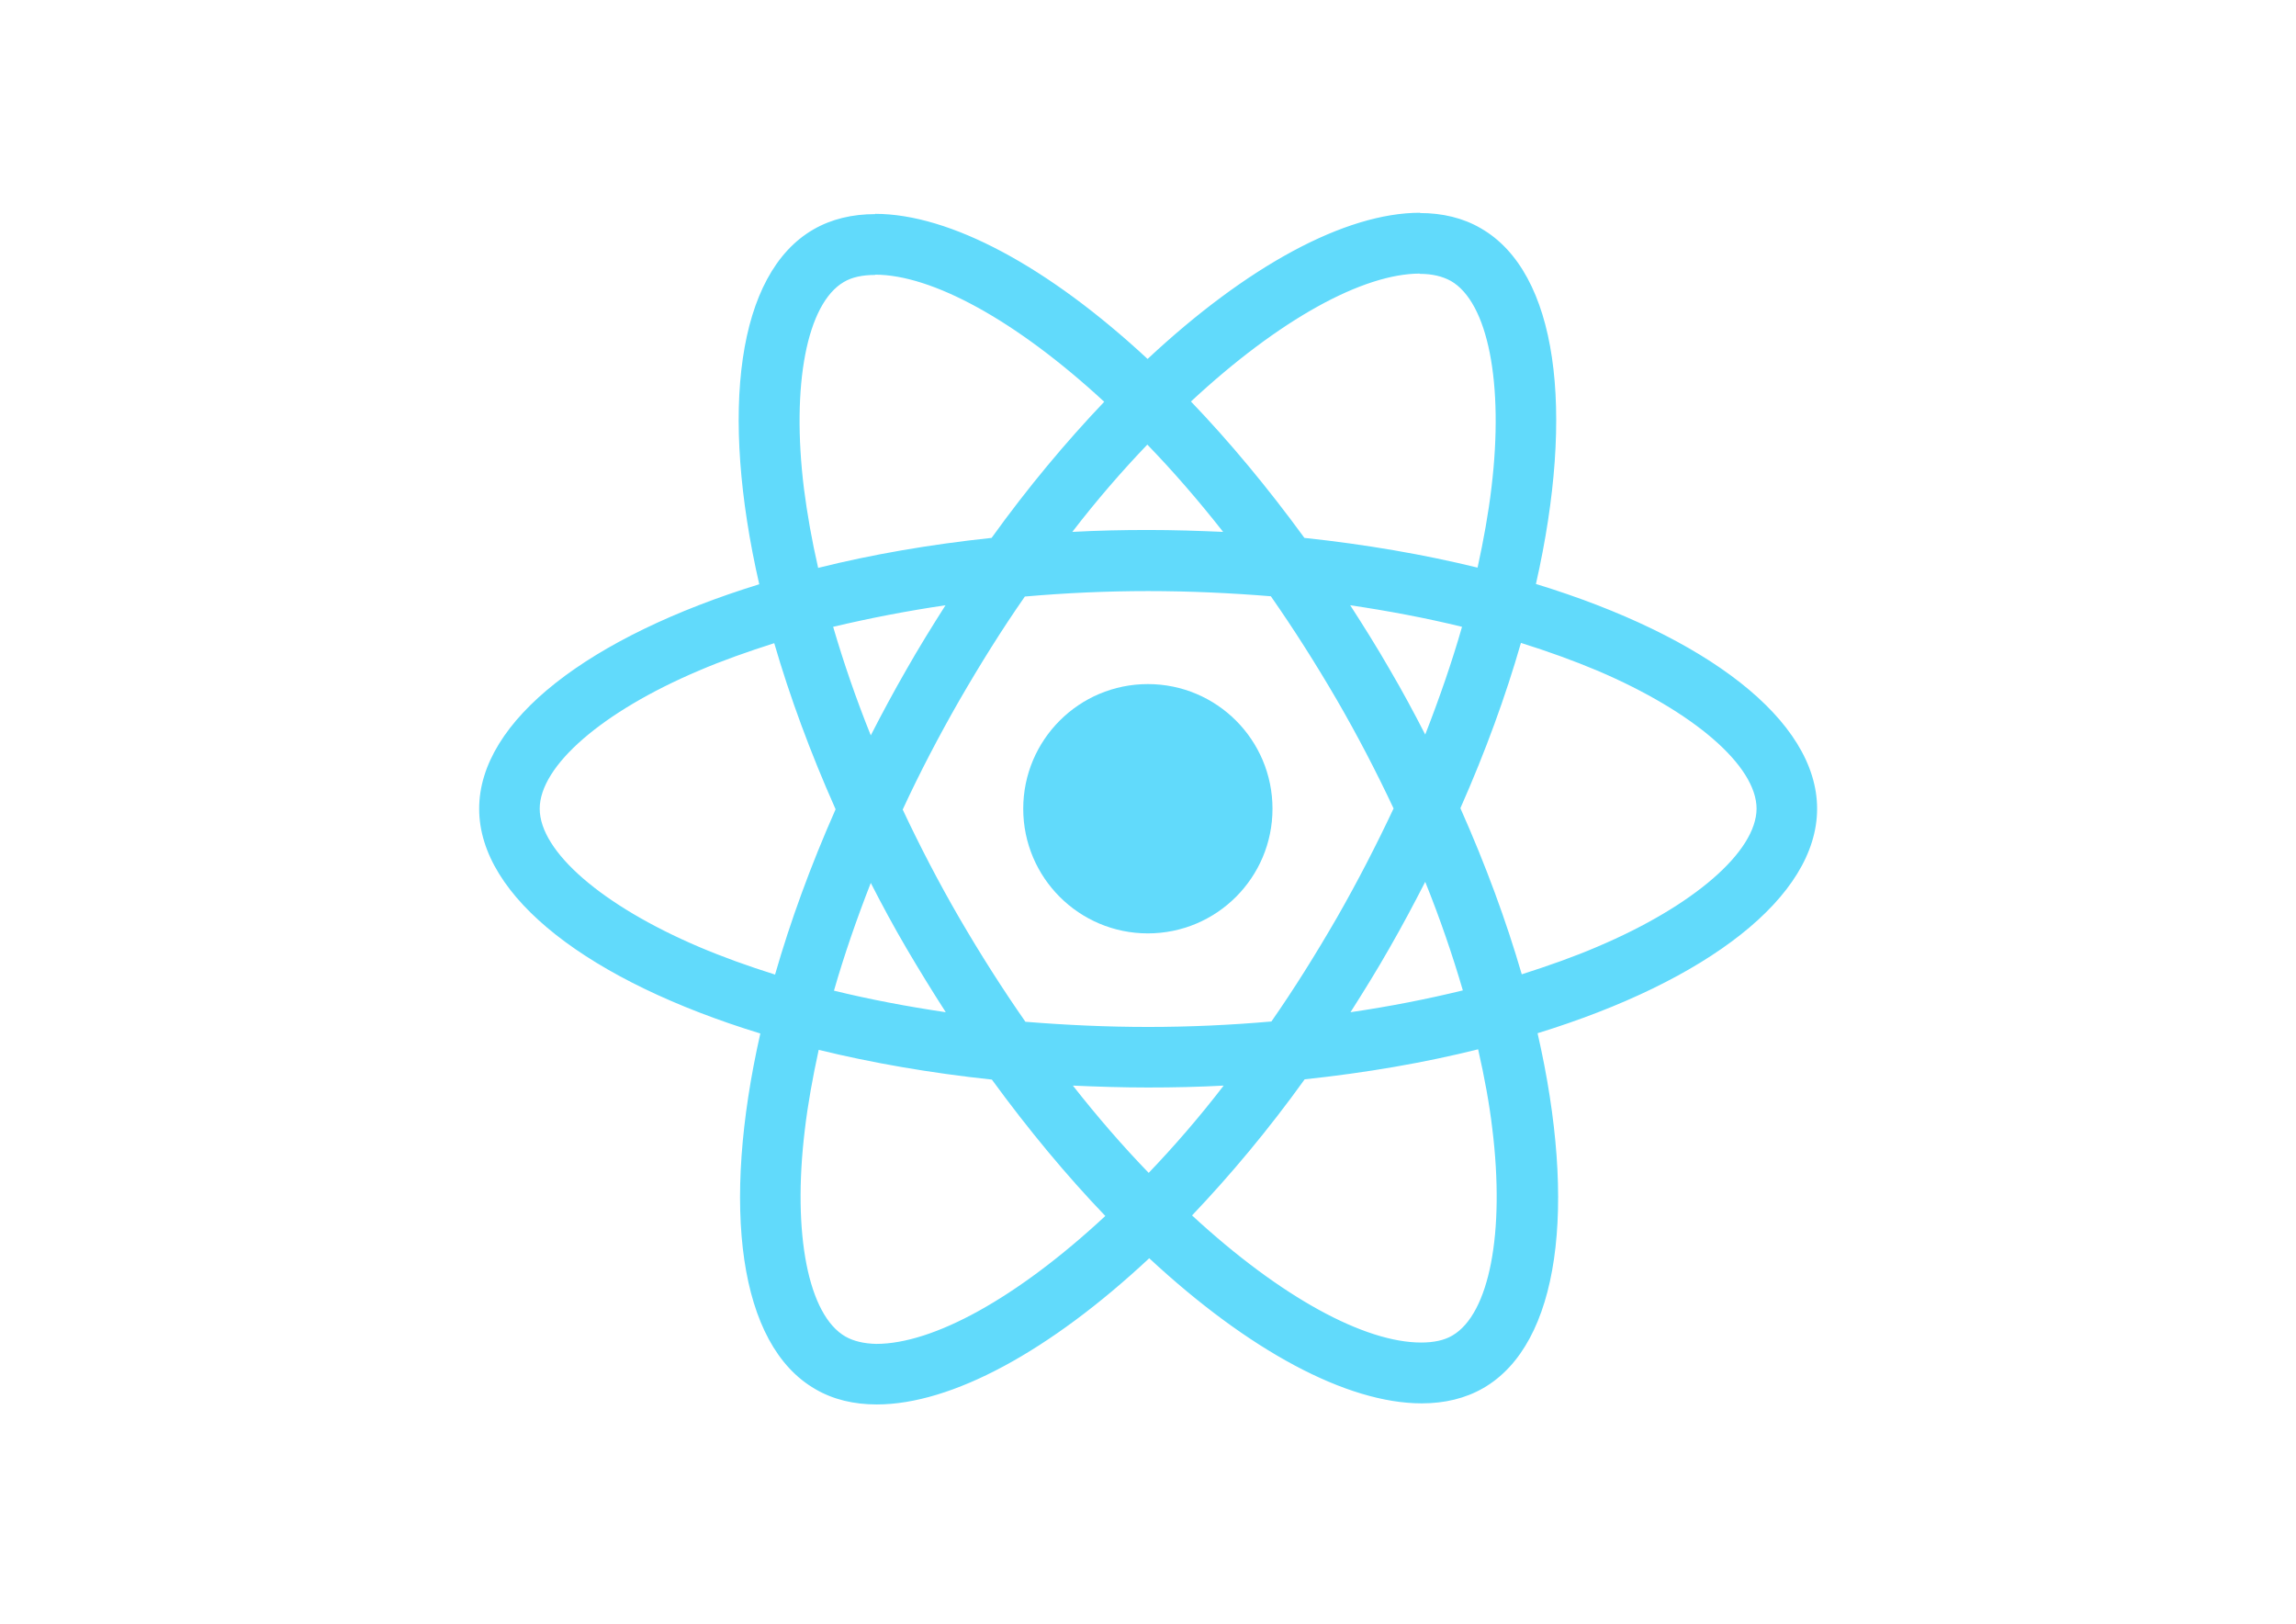
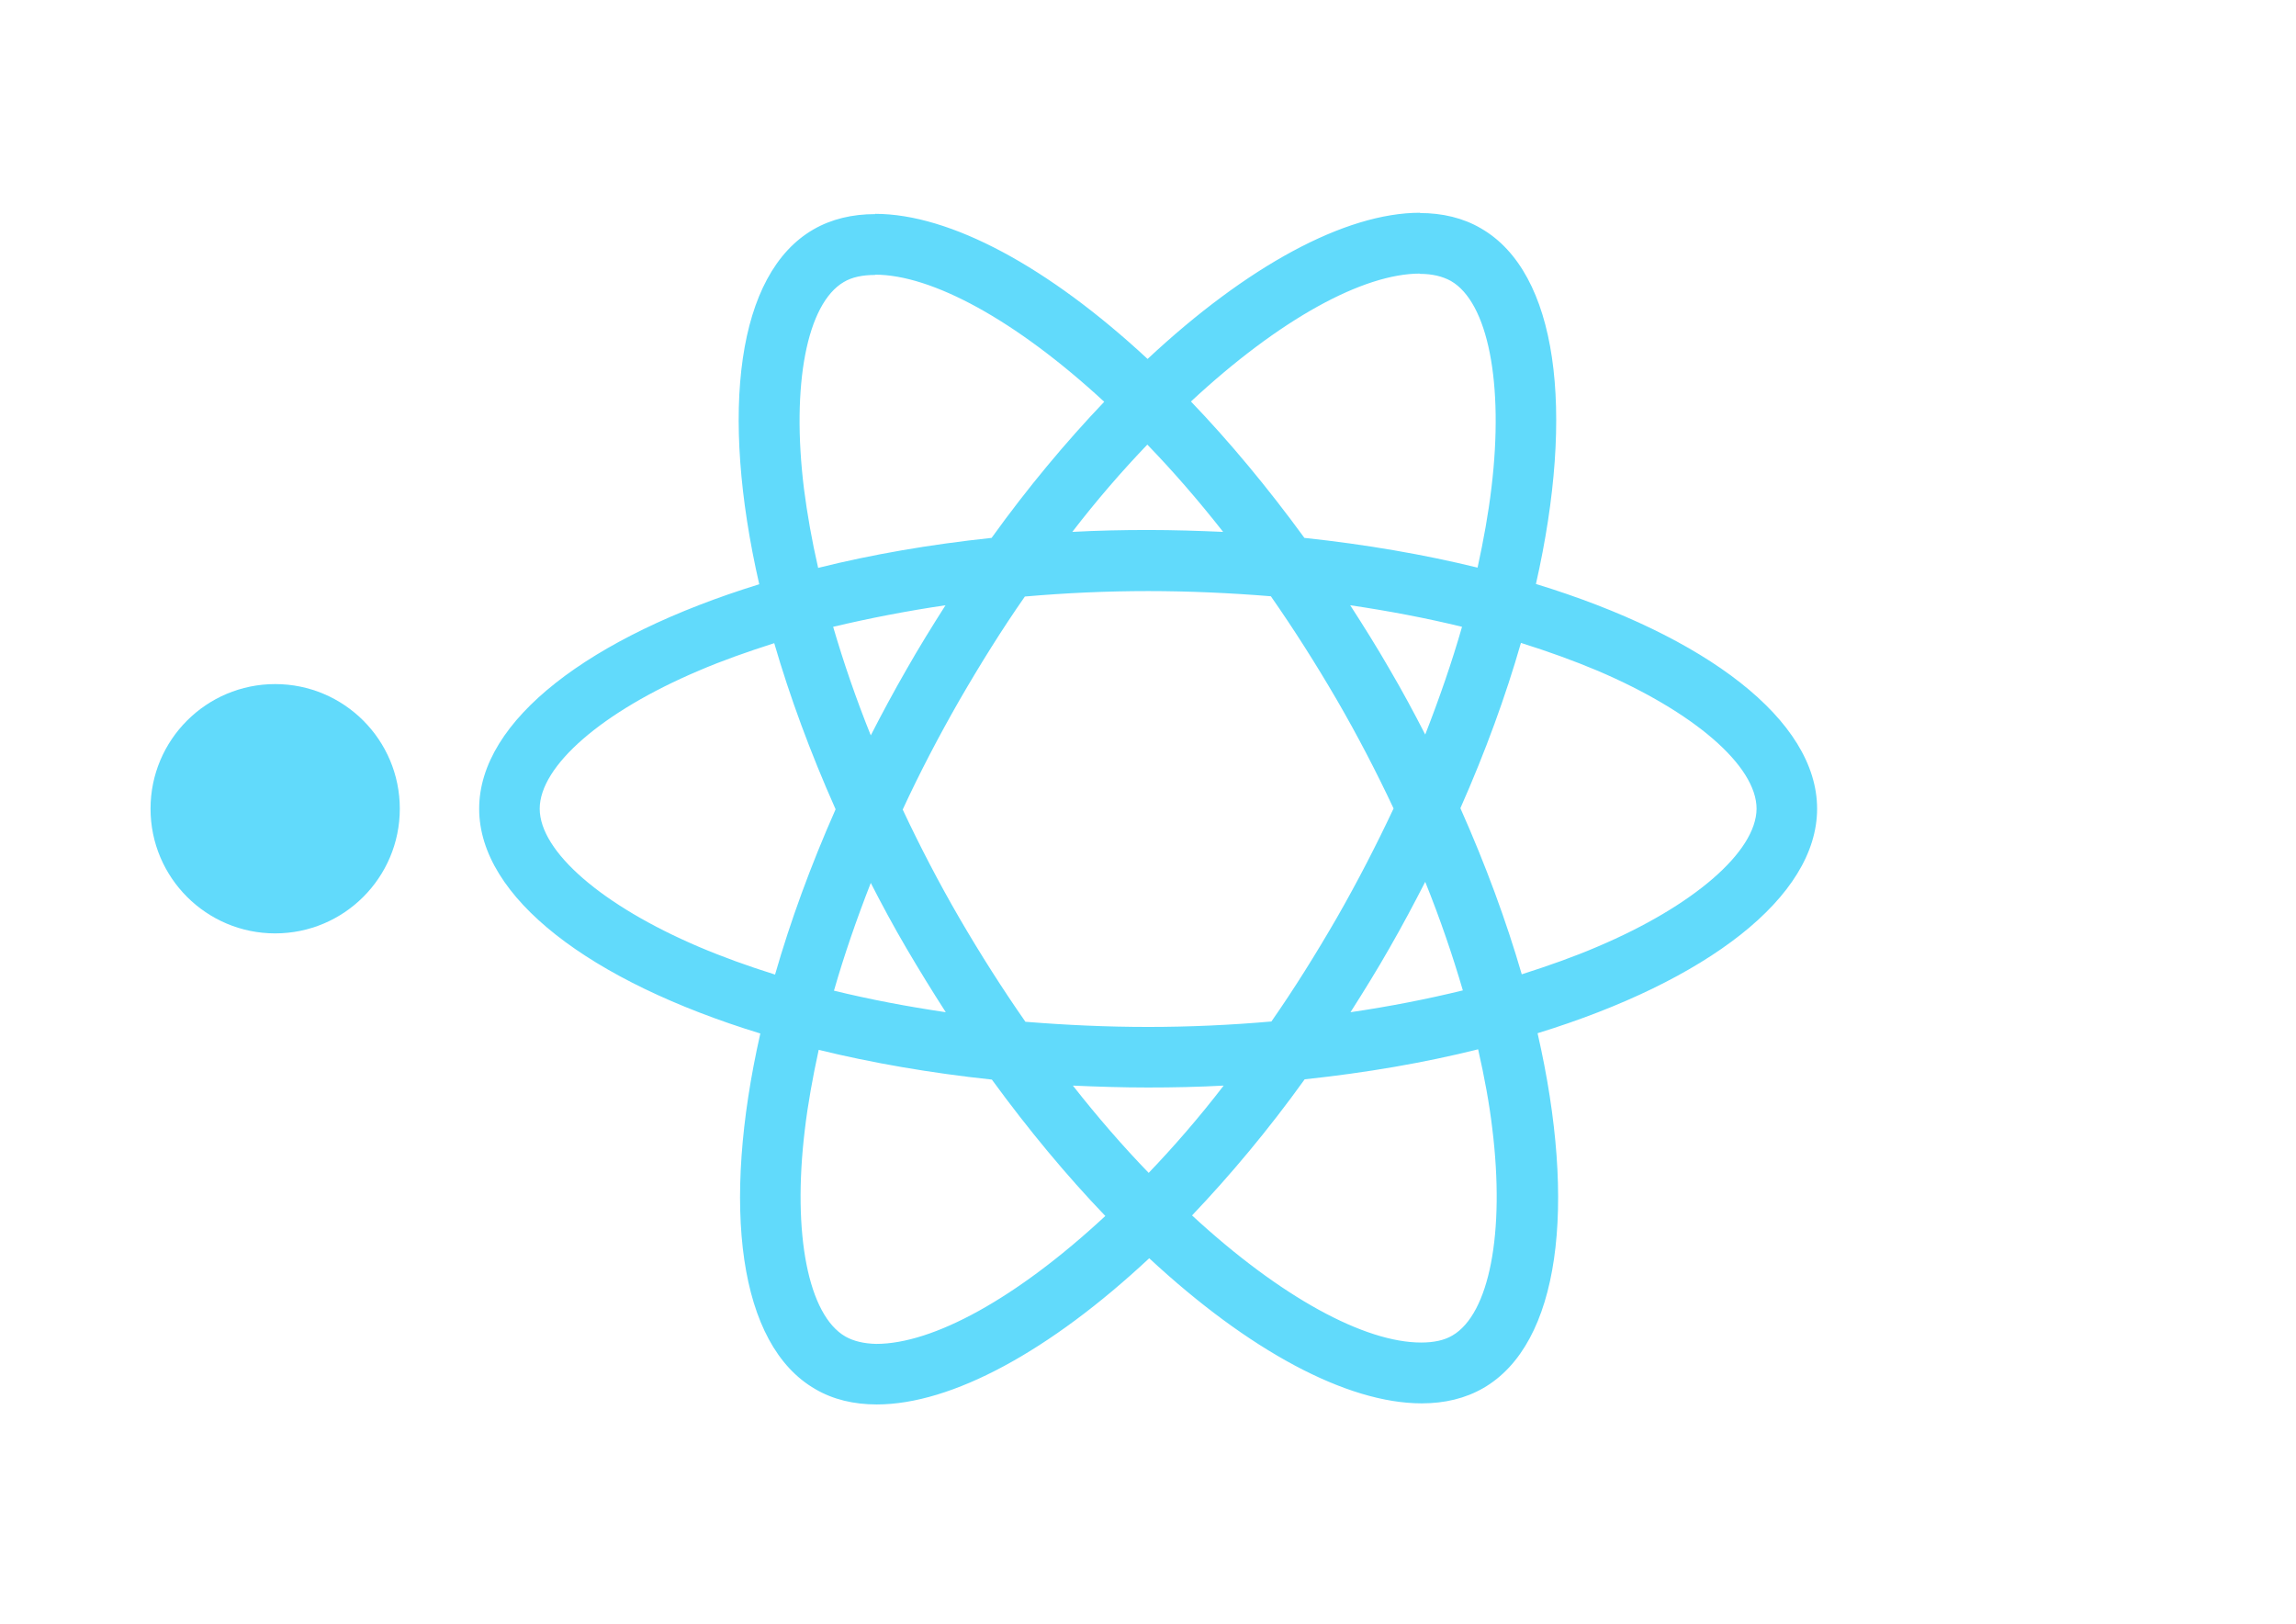
<svg xmlns="http://www.w3.org/2000/svg" viewBox="0 0 841.9 595.3">
  <g fill="#61DAFB">
    <path d="M666.3 296.5c0-32.5-40.7-63.3-103.1-82.4 14.4-63.6 8-114.2-20.2-130.4-6.5-3.8-14.1-5.6-22.4-5.6v22.3c4.6 0 8.3.9 11.4 2.6 13.6 7.8 19.5 37.5 14.9 75.7-1.1 9.4-2.9 19.3-5.1 29.4-19.6-4.8-41-8.5-63.5-10.9-13.5-18.5-27.5-35.3-41.6-50 32.6-30.3 63.2-46.9 84-46.9V78c-27.5 0-63.5 19.6-99.9 53.6-36.4-33.8-72.4-53.2-99.9-53.2v22.3c20.7 0 51.4 16.5 84 46.6-14 14.7-28 31.4-41.3 49.9-22.6 2.4-44 6.1-63.6 11-2.3-10-4-19.7-5.2-29-4.7-38.2 1.1-67.9 14.6-75.8 3-1.8 6.9-2.6 11.5-2.6V78.5c-8.4 0-16 1.8-22.6 5.6-28.1 16.2-34.4 66.7-19.9 130.1-62.2 19.2-102.7 49.9-102.7 82.3 0 32.5 40.7 63.3 103.1 82.4-14.4 63.6-8 114.2 20.2 130.4 6.5 3.8 14.1 5.6 22.5 5.6 27.5 0 63.5-19.6 99.9-53.6 36.4 33.8 72.4 53.2 99.9 53.2 8.4 0 16-1.8 22.6-5.6 28.1-16.2 34.4-66.7 19.9-130.1 62-19.1 102.5-49.9 102.5-82.3zm-130.2-66.7c-3.7 12.9-8.3 26.2-13.5 39.5-4.1-8-8.4-16-13.1-24-4.6-8-9.5-15.8-14.4-23.4 14.2 2.1 27.9 4.7 41 7.9zm-45.8 106.5c-7.8 13.5-15.8 26.3-24.1 38.2-14.9 1.3-30 2-45.2 2-15.1 0-30.2-.7-45-1.9-8.3-11.9-16.4-24.6-24.2-38-7.6-13.1-14.5-26.4-20.8-39.8 6.2-13.4 13.2-26.8 20.7-39.9 7.8-13.5 15.8-26.3 24.1-38.2 14.9-1.3 30-2 45.2-2 15.1 0 30.2.7 45 1.9 8.3 11.9 16.4 24.6 24.2 38 7.6 13.1 14.5 26.4 20.8 39.8-6.3 13.4-13.2 26.8-20.7 39.9zm32.3-13c5.4 13.4 10 26.8 13.8 39.8-13.1 3.2-26.9 5.9-41.2 8 4.9-7.7 9.8-15.6 14.4-23.7 4.6-8 8.9-16.1 13-24.1zM421.2 430c-9.3-9.6-18.6-20.3-27.8-32 9 .4 18.2.7 27.5.7 9.4 0 18.7-.2 27.8-.7-9 11.7-18.3 22.4-27.5 32zm-74.4-58.9c-14.2-2.1-27.9-4.7-41-7.9 3.7-12.9 8.3-26.2 13.5-39.5 4.1 8 8.4 16 13.1 24 4.7 8 9.5 15.8 14.4 23.4zM420.7 163c9.3 9.6 18.6 20.3 27.8 32-9-.4-18.2-.7-27.5-.7-9.4 0-18.7.2-27.8.7 9-11.7 18.3-22.4 27.5-32zm-74 58.9c-4.9 7.7-9.8 15.6-14.4 23.7-4.6 8-8.9 16-13 24-5.4-13.4-10-26.8-13.8-39.8 13.1-3.1 26.9-5.8 41.2-7.9zm-90.5 125.2c-35.4-15.1-58.3-34.9-58.3-50.6 0-15.7 22.9-35.6 58.3-50.6 8.6-3.7 18-7 27.7-10.1 5.7 19.6 13.2 40 22.5 60.9-9.2 20.8-16.6 41.1-22.2 60.6-9.9-3.1-19.3-6.5-28-10.2zM310 490c-13.6-7.8-19.5-37.5-14.9-75.7 1.1-9.4 2.9-19.3 5.1-29.4 19.6 4.8 41 8.5 63.5 10.9 13.5 18.5 27.5 35.3 41.6 50-32.6 30.3-63.2 46.9-84 46.9-4.5-.1-8.3-1-11.3-2.7zm237.2-76.2c4.7 38.2-1.1 67.9-14.6 75.8-3 1.8-6.9 2.6-11.5 2.6-20.7 0-51.4-16.5-84-46.6 14-14.7 28-31.4 41.3-49.9 22.6-2.4 44-6.1 63.6-11 2.3 10.1 4.1 19.8 5.2 29.1zm38.5-66.7c-8.6 3.7-18 7-27.7 10.1-5.7-19.6-13.2-40-22.5-60.9 9.2-20.8 16.6-41.1 22.2-60.6 9.9 3.1 19.3 6.5 28.1 10.2 35.4 15.1 58.3 34.9 58.3 50.6-.1 15.7-23 35.6-58.4 50.6zM320.8 78.4z" />
-     <circle cx="420.9" cy="296.5" r="45.7" />
+     <circle cx="100.9" cy="296.5" r="45.7" />
    <path d="M520.5 78.1z" />
  </g>
</svg>
